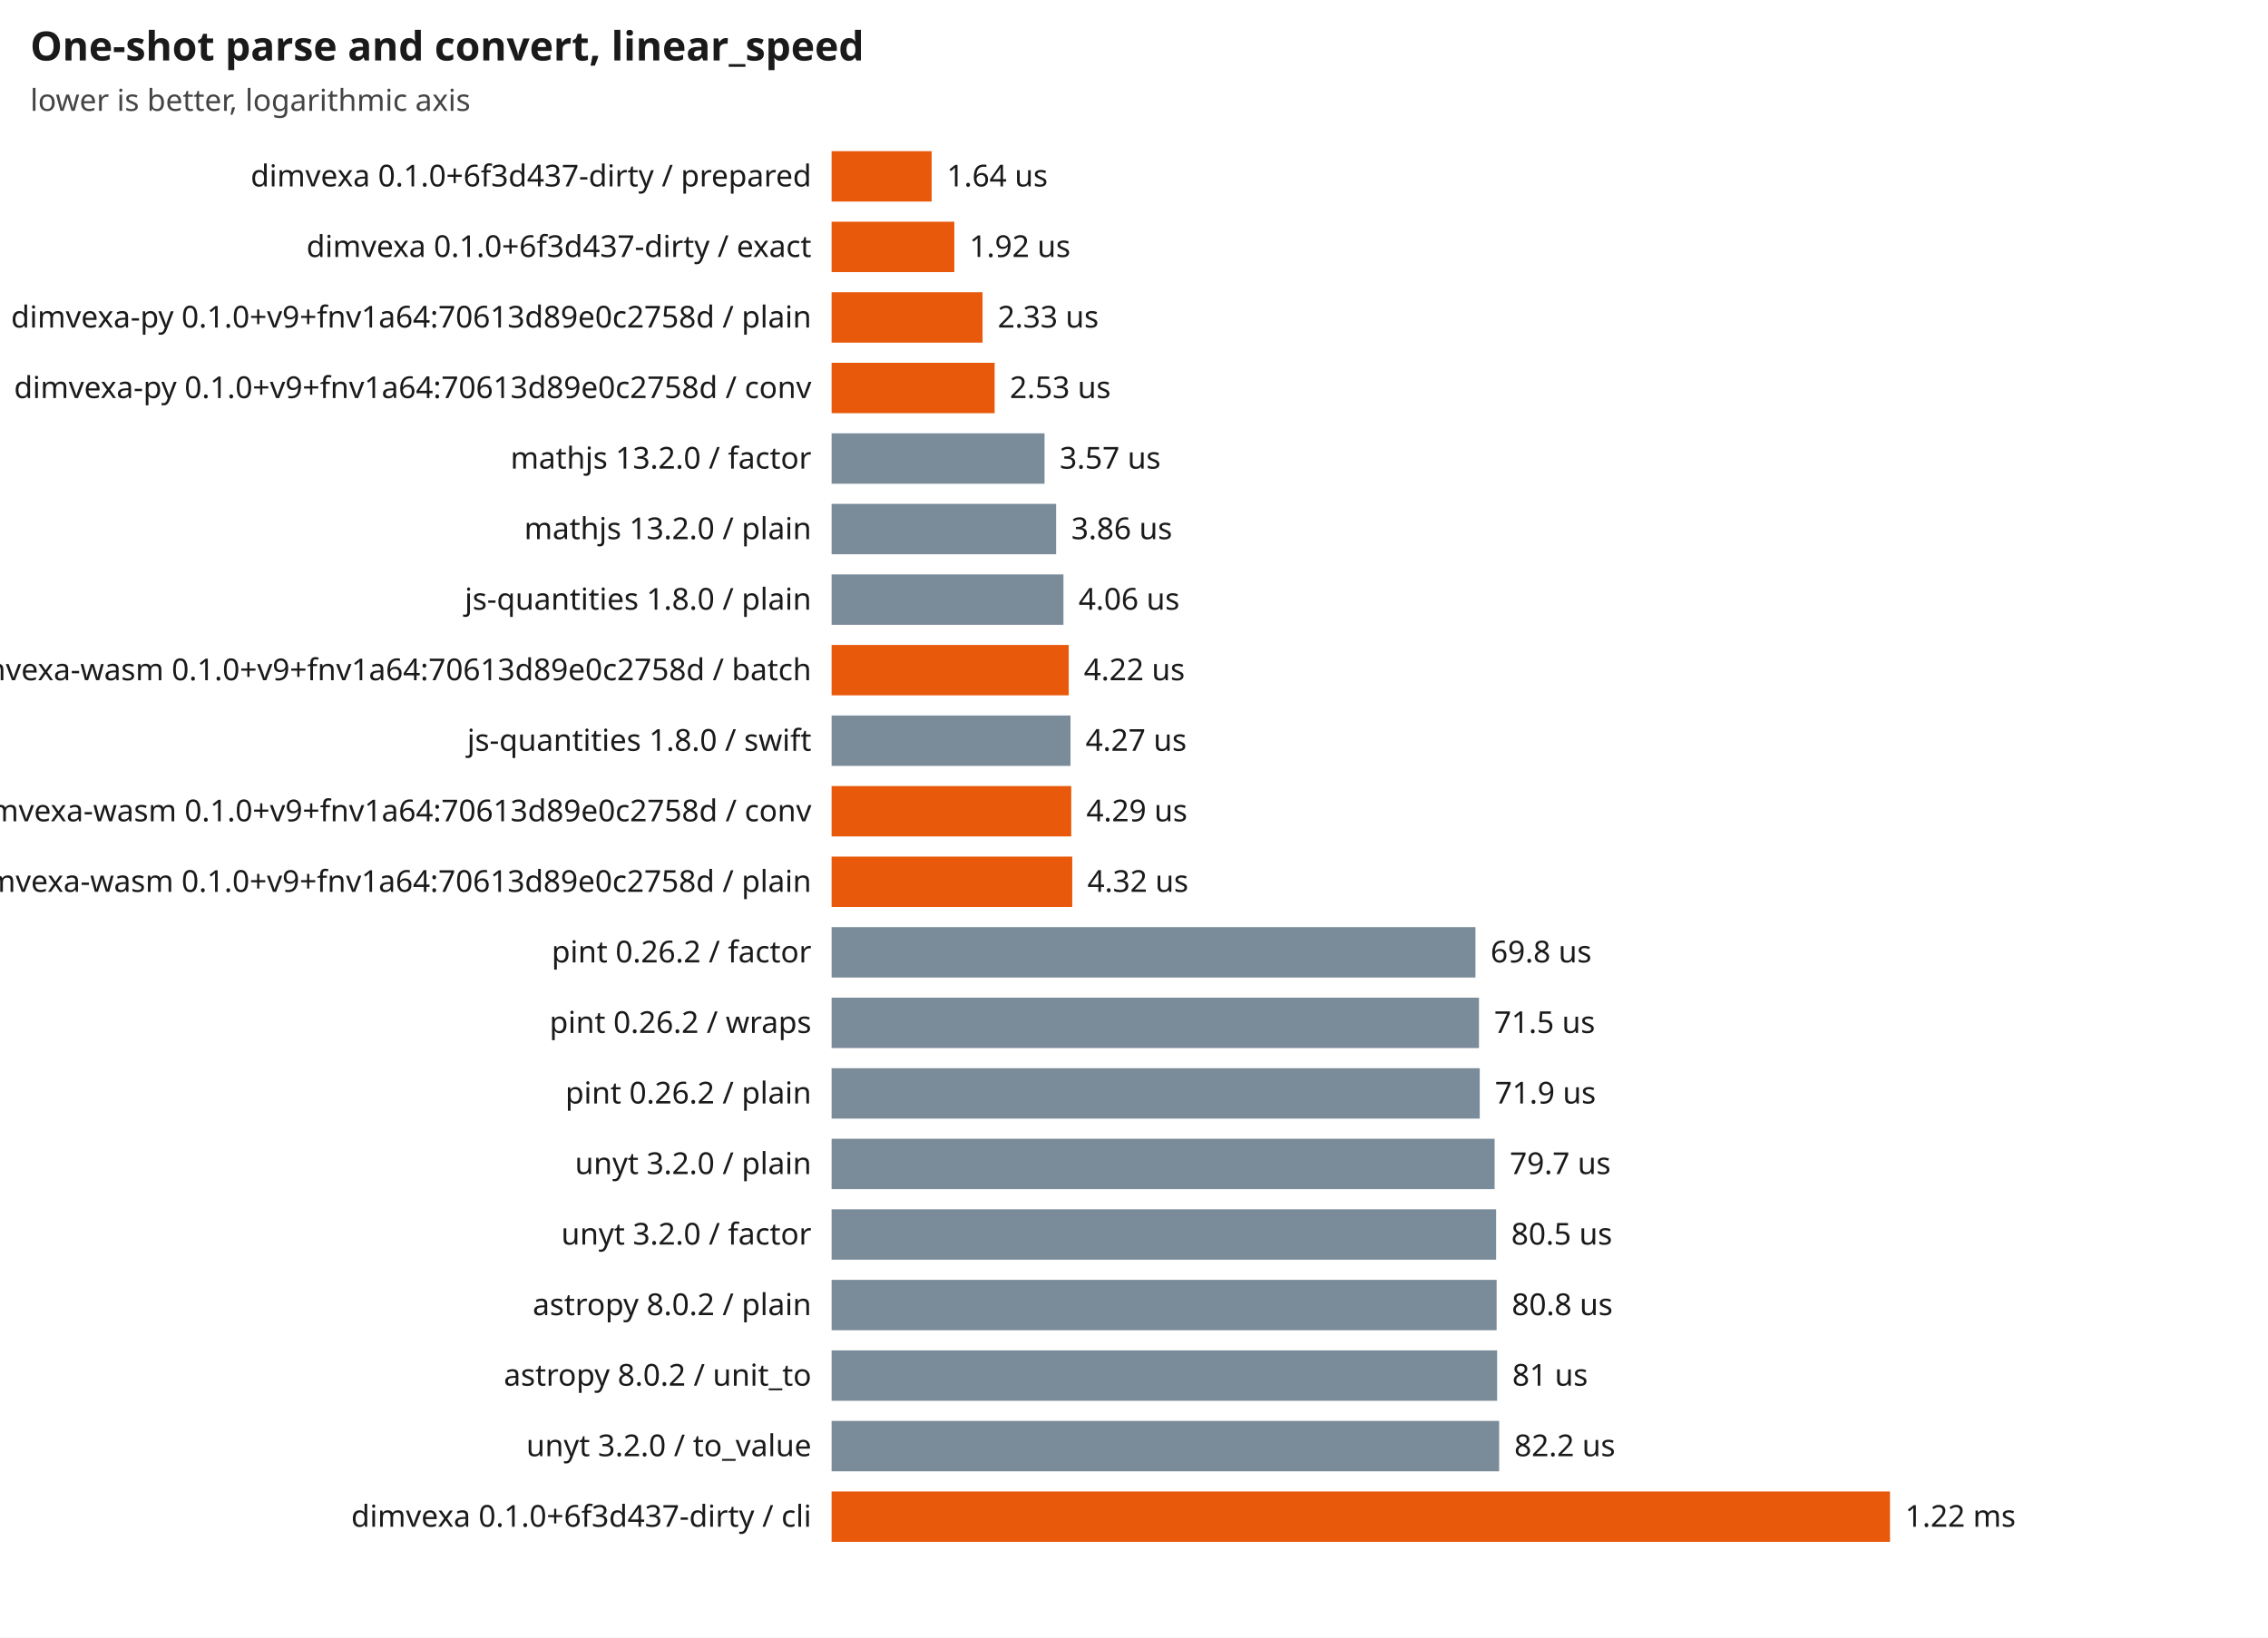
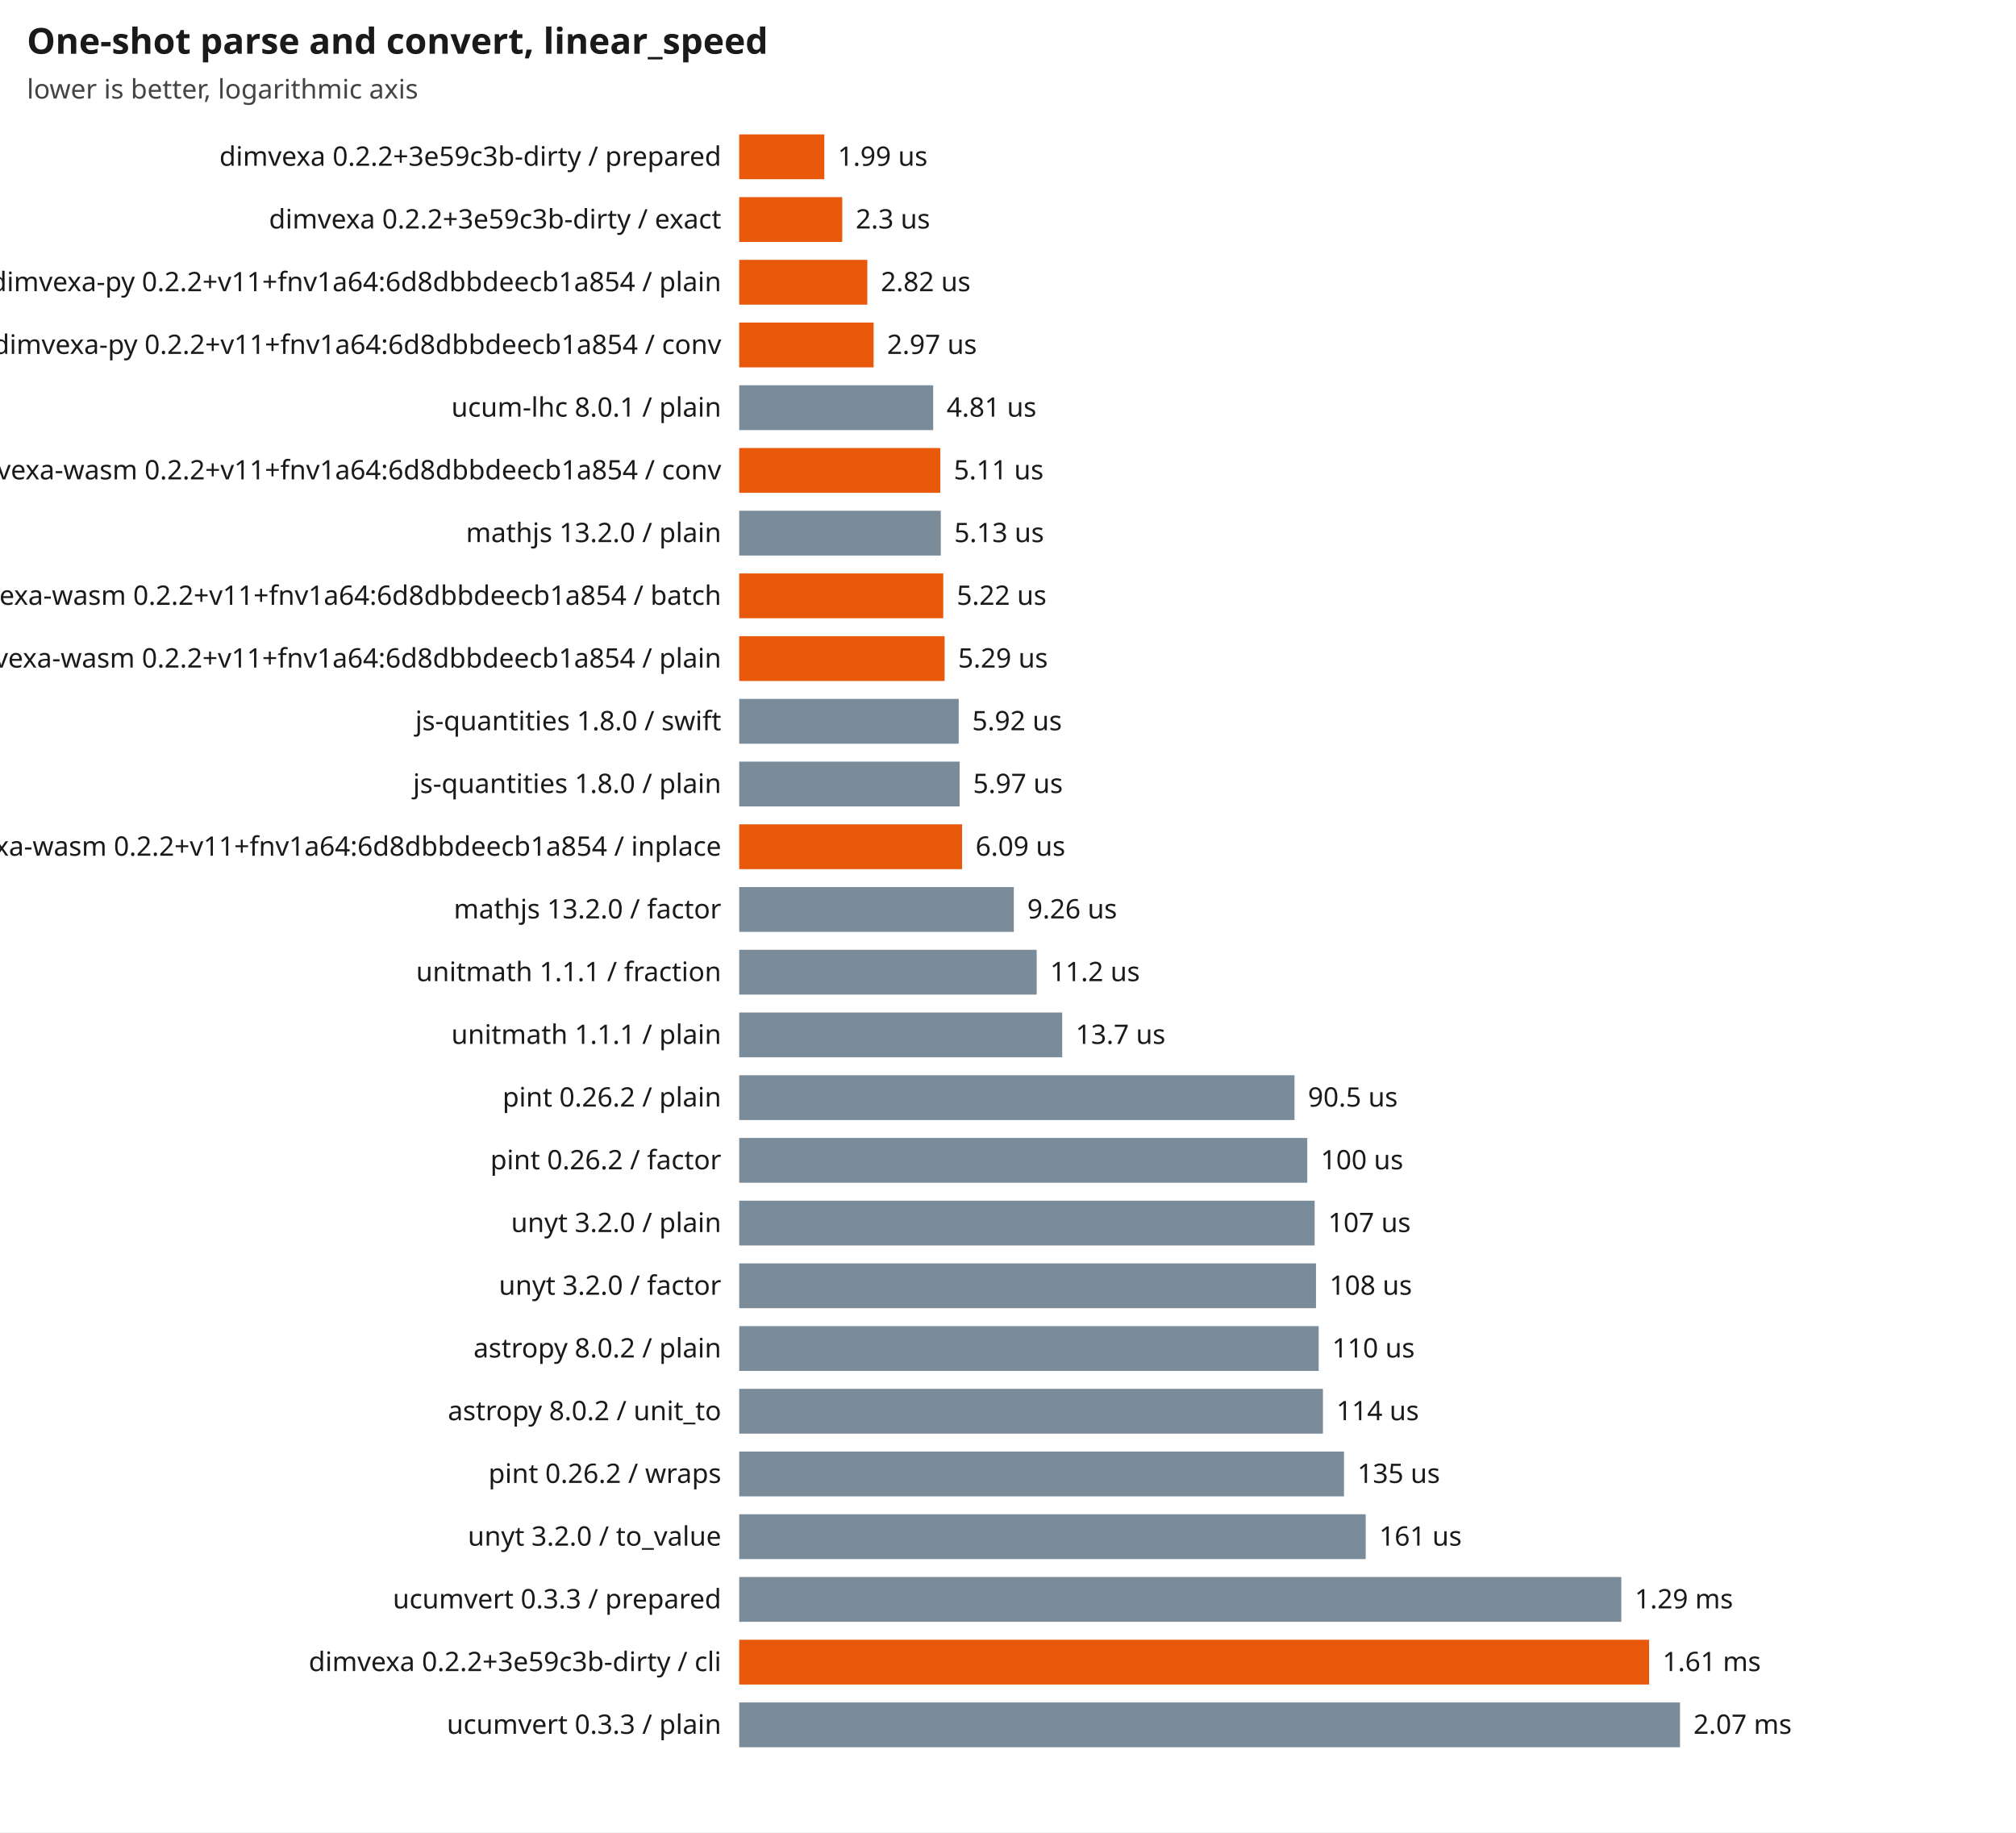
- <svg xmlns="http://www.w3.org/2000/svg" width="900" height="650" viewBox="0 0 900 650" role="img" aria-label="One-shot parse and convert, linear_speed">
-   <rect width="900" height="650" fill="#ffffff" />
+ <svg xmlns="http://www.w3.org/2000/svg" width="900" height="818" viewBox="0 0 900 818" role="img" aria-label="One-shot parse and convert, linear_speed">
+   <rect width="900" height="818" fill="#ffffff" />
  <text x="12" y="24" font-family="sans-serif" font-size="16" font-weight="bold" fill="#1a1a1a">One-shot parse and convert, linear_speed</text>
  <text x="12" y="44" font-family="sans-serif" font-size="12" fill="#444444">lower is better, logarithmic axis</text>
-   <text x="322" y="74" text-anchor="end" font-family="sans-serif" font-size="12" fill="#1a1a1a">dimvexa 0.1.0+6f3d437-dirty / prepared</text>
-   <rect x="330" y="60" width="39.7" height="20" fill="#e8590c" />
-   <text x="375.7" y="74" font-family="sans-serif" font-size="12" fill="#1a1a1a">1.64 us</text>
-   <text x="322" y="102" text-anchor="end" font-family="sans-serif" font-size="12" fill="#1a1a1a">dimvexa 0.1.0+6f3d437-dirty / exact</text>
-   <rect x="330" y="88" width="48.7" height="20" fill="#e8590c" />
-   <text x="384.7" y="102" font-family="sans-serif" font-size="12" fill="#1a1a1a">1.92 us</text>
-   <text x="322" y="130" text-anchor="end" font-family="sans-serif" font-size="12" fill="#1a1a1a">dimvexa-py 0.1.0+v9+fnv1a64:70613d89e0c2758d / plain</text>
-   <rect x="330" y="116" width="59.9" height="20" fill="#e8590c" />
-   <text x="395.9" y="130" font-family="sans-serif" font-size="12" fill="#1a1a1a">2.33 us</text>
-   <text x="322" y="158" text-anchor="end" font-family="sans-serif" font-size="12" fill="#1a1a1a">dimvexa-py 0.1.0+v9+fnv1a64:70613d89e0c2758d / conv</text>
-   <rect x="330" y="144" width="64.7" height="20" fill="#e8590c" />
-   <text x="400.7" y="158" font-family="sans-serif" font-size="12" fill="#1a1a1a">2.53 us</text>
-   <text x="322" y="186" text-anchor="end" font-family="sans-serif" font-size="12" fill="#1a1a1a">mathjs 13.2.0 / factor</text>
-   <rect x="330" y="172" width="84.5" height="20" fill="#7a8b99" />
-   <text x="420.5" y="186" font-family="sans-serif" font-size="12" fill="#1a1a1a">3.57 us</text>
-   <text x="322" y="214" text-anchor="end" font-family="sans-serif" font-size="12" fill="#1a1a1a">mathjs 13.2.0 / plain</text>
-   <rect x="330" y="200" width="89.1" height="20" fill="#7a8b99" />
-   <text x="425.1" y="214" font-family="sans-serif" font-size="12" fill="#1a1a1a">3.86 us</text>
-   <text x="322" y="242" text-anchor="end" font-family="sans-serif" font-size="12" fill="#1a1a1a">js-quantities 1.8.0 / plain</text>
-   <rect x="330" y="228" width="92.0" height="20" fill="#7a8b99" />
-   <text x="428.0" y="242" font-family="sans-serif" font-size="12" fill="#1a1a1a">4.06 us</text>
-   <text x="322" y="270" text-anchor="end" font-family="sans-serif" font-size="12" fill="#1a1a1a">dimvexa-wasm 0.1.0+v9+fnv1a64:70613d89e0c2758d / batch</text>
-   <rect x="330" y="256" width="94.1" height="20" fill="#e8590c" />
-   <text x="430.1" y="270" font-family="sans-serif" font-size="12" fill="#1a1a1a">4.22 us</text>
-   <text x="322" y="298" text-anchor="end" font-family="sans-serif" font-size="12" fill="#1a1a1a">js-quantities 1.8.0 / swift</text>
-   <rect x="330" y="284" width="94.8" height="20" fill="#7a8b99" />
-   <text x="430.8" y="298" font-family="sans-serif" font-size="12" fill="#1a1a1a">4.27 us</text>
-   <text x="322" y="326" text-anchor="end" font-family="sans-serif" font-size="12" fill="#1a1a1a">dimvexa-wasm 0.1.0+v9+fnv1a64:70613d89e0c2758d / conv</text>
-   <rect x="330" y="312" width="95.1" height="20" fill="#e8590c" />
-   <text x="431.1" y="326" font-family="sans-serif" font-size="12" fill="#1a1a1a">4.29 us</text>
-   <text x="322" y="354" text-anchor="end" font-family="sans-serif" font-size="12" fill="#1a1a1a">dimvexa-wasm 0.1.0+v9+fnv1a64:70613d89e0c2758d / plain</text>
-   <rect x="330" y="340" width="95.5" height="20" fill="#e8590c" />
-   <text x="431.5" y="354" font-family="sans-serif" font-size="12" fill="#1a1a1a">4.32 us</text>
-   <text x="322" y="382" text-anchor="end" font-family="sans-serif" font-size="12" fill="#1a1a1a">pint 0.26.2 / factor</text>
-   <rect x="330" y="368" width="255.5" height="20" fill="#7a8b99" />
-   <text x="591.5" y="382" font-family="sans-serif" font-size="12" fill="#1a1a1a">69.8 us</text>
-   <text x="322" y="410" text-anchor="end" font-family="sans-serif" font-size="12" fill="#1a1a1a">pint 0.26.2 / wraps</text>
-   <rect x="330" y="396" width="256.9" height="20" fill="#7a8b99" />
-   <text x="592.9" y="410" font-family="sans-serif" font-size="12" fill="#1a1a1a">71.5 us</text>
-   <text x="322" y="438" text-anchor="end" font-family="sans-serif" font-size="12" fill="#1a1a1a">pint 0.26.2 / plain</text>
-   <rect x="330" y="424" width="257.2" height="20" fill="#7a8b99" />
-   <text x="593.2" y="438" font-family="sans-serif" font-size="12" fill="#1a1a1a">71.9 us</text>
-   <text x="322" y="466" text-anchor="end" font-family="sans-serif" font-size="12" fill="#1a1a1a">unyt 3.2.0 / plain</text>
-   <rect x="330" y="452" width="263.1" height="20" fill="#7a8b99" />
-   <text x="599.1" y="466" font-family="sans-serif" font-size="12" fill="#1a1a1a">79.7 us</text>
-   <text x="322" y="494" text-anchor="end" font-family="sans-serif" font-size="12" fill="#1a1a1a">unyt 3.2.0 / factor</text>
-   <rect x="330" y="480" width="263.7" height="20" fill="#7a8b99" />
-   <text x="599.7" y="494" font-family="sans-serif" font-size="12" fill="#1a1a1a">80.5 us</text>
-   <text x="322" y="522" text-anchor="end" font-family="sans-serif" font-size="12" fill="#1a1a1a">astropy 8.0.2 / plain</text>
-   <rect x="330" y="508" width="263.9" height="20" fill="#7a8b99" />
-   <text x="599.9" y="522" font-family="sans-serif" font-size="12" fill="#1a1a1a">80.8 us</text>
-   <text x="322" y="550" text-anchor="end" font-family="sans-serif" font-size="12" fill="#1a1a1a">astropy 8.0.2 / unit_to</text>
-   <rect x="330" y="536" width="264.1" height="20" fill="#7a8b99" />
-   <text x="600.1" y="550" font-family="sans-serif" font-size="12" fill="#1a1a1a">81 us</text>
-   <text x="322" y="578" text-anchor="end" font-family="sans-serif" font-size="12" fill="#1a1a1a">unyt 3.2.0 / to_value</text>
-   <rect x="330" y="564" width="264.9" height="20" fill="#7a8b99" />
-   <text x="600.9" y="578" font-family="sans-serif" font-size="12" fill="#1a1a1a">82.2 us</text>
-   <text x="322" y="606" text-anchor="end" font-family="sans-serif" font-size="12" fill="#1a1a1a">dimvexa 0.1.0+6f3d437-dirty / cli</text>
-   <rect x="330" y="592" width="420.0" height="20" fill="#e8590c" />
-   <text x="756.0" y="606" font-family="sans-serif" font-size="12" fill="#1a1a1a">1.22 ms</text>
+   <text x="322" y="74" text-anchor="end" font-family="sans-serif" font-size="12" fill="#1a1a1a">dimvexa 0.2.2+3e59c3b-dirty / prepared</text>
+   <rect x="330" y="60" width="38.0" height="20" fill="#e8590c" />
+   <text x="374.0" y="74" font-family="sans-serif" font-size="12" fill="#1a1a1a">1.99 us</text>
+   <text x="322" y="102" text-anchor="end" font-family="sans-serif" font-size="12" fill="#1a1a1a">dimvexa 0.2.2+3e59c3b-dirty / exact</text>
+   <rect x="330" y="88" width="46.0" height="20" fill="#e8590c" />
+   <text x="382.0" y="102" font-family="sans-serif" font-size="12" fill="#1a1a1a">2.3 us</text>
+   <text x="322" y="130" text-anchor="end" font-family="sans-serif" font-size="12" fill="#1a1a1a">dimvexa-py 0.2.2+v11+fnv1a64:6d8dbbdeecb1a854 / plain</text>
+   <rect x="330" y="116" width="57.2" height="20" fill="#e8590c" />
+   <text x="393.2" y="130" font-family="sans-serif" font-size="12" fill="#1a1a1a">2.82 us</text>
+   <text x="322" y="158" text-anchor="end" font-family="sans-serif" font-size="12" fill="#1a1a1a">dimvexa-py 0.2.2+v11+fnv1a64:6d8dbbdeecb1a854 / conv</text>
+   <rect x="330" y="144" width="60.0" height="20" fill="#e8590c" />
+   <text x="396.0" y="158" font-family="sans-serif" font-size="12" fill="#1a1a1a">2.97 us</text>
+   <text x="322" y="186" text-anchor="end" font-family="sans-serif" font-size="12" fill="#1a1a1a">ucum-lhc 8.0.1 / plain</text>
+   <rect x="330" y="172" width="86.6" height="20" fill="#7a8b99" />
+   <text x="422.6" y="186" font-family="sans-serif" font-size="12" fill="#1a1a1a">4.81 us</text>
+   <text x="322" y="214" text-anchor="end" font-family="sans-serif" font-size="12" fill="#1a1a1a">dimvexa-wasm 0.2.2+v11+fnv1a64:6d8dbbdeecb1a854 / conv</text>
+   <rect x="330" y="200" width="89.8" height="20" fill="#e8590c" />
+   <text x="425.8" y="214" font-family="sans-serif" font-size="12" fill="#1a1a1a">5.11 us</text>
+   <text x="322" y="242" text-anchor="end" font-family="sans-serif" font-size="12" fill="#1a1a1a">mathjs 13.2.0 / plain</text>
+   <rect x="330" y="228" width="90.0" height="20" fill="#7a8b99" />
+   <text x="426.0" y="242" font-family="sans-serif" font-size="12" fill="#1a1a1a">5.13 us</text>
+   <text x="322" y="270" text-anchor="end" font-family="sans-serif" font-size="12" fill="#1a1a1a">dimvexa-wasm 0.2.2+v11+fnv1a64:6d8dbbdeecb1a854 / batch</text>
+   <rect x="330" y="256" width="91.1" height="20" fill="#e8590c" />
+   <text x="427.1" y="270" font-family="sans-serif" font-size="12" fill="#1a1a1a">5.22 us</text>
+   <text x="322" y="298" text-anchor="end" font-family="sans-serif" font-size="12" fill="#1a1a1a">dimvexa-wasm 0.2.2+v11+fnv1a64:6d8dbbdeecb1a854 / plain</text>
+   <rect x="330" y="284" width="91.7" height="20" fill="#e8590c" />
+   <text x="427.7" y="298" font-family="sans-serif" font-size="12" fill="#1a1a1a">5.29 us</text>
+   <text x="322" y="326" text-anchor="end" font-family="sans-serif" font-size="12" fill="#1a1a1a">js-quantities 1.8.0 / swift</text>
+   <rect x="330" y="312" width="98.0" height="20" fill="#7a8b99" />
+   <text x="434.0" y="326" font-family="sans-serif" font-size="12" fill="#1a1a1a">5.92 us</text>
+   <text x="322" y="354" text-anchor="end" font-family="sans-serif" font-size="12" fill="#1a1a1a">js-quantities 1.8.0 / plain</text>
+   <rect x="330" y="340" width="98.4" height="20" fill="#7a8b99" />
+   <text x="434.4" y="354" font-family="sans-serif" font-size="12" fill="#1a1a1a">5.97 us</text>
+   <text x="322" y="382" text-anchor="end" font-family="sans-serif" font-size="12" fill="#1a1a1a">dimvexa-wasm 0.2.2+v11+fnv1a64:6d8dbbdeecb1a854 / inplace</text>
+   <rect x="330" y="368" width="99.5" height="20" fill="#e8590c" />
+   <text x="435.5" y="382" font-family="sans-serif" font-size="12" fill="#1a1a1a">6.09 us</text>
+   <text x="322" y="410" text-anchor="end" font-family="sans-serif" font-size="12" fill="#1a1a1a">mathjs 13.2.0 / factor</text>
+   <rect x="330" y="396" width="122.6" height="20" fill="#7a8b99" />
+   <text x="458.6" y="410" font-family="sans-serif" font-size="12" fill="#1a1a1a">9.26 us</text>
+   <text x="322" y="438" text-anchor="end" font-family="sans-serif" font-size="12" fill="#1a1a1a">unitmath 1.1.1 / fraction</text>
+   <rect x="330" y="424" width="132.8" height="20" fill="#7a8b99" />
+   <text x="468.8" y="438" font-family="sans-serif" font-size="12" fill="#1a1a1a">11.2 us</text>
+   <text x="322" y="466" text-anchor="end" font-family="sans-serif" font-size="12" fill="#1a1a1a">unitmath 1.1.1 / plain</text>
+   <rect x="330" y="452" width="144.2" height="20" fill="#7a8b99" />
+   <text x="480.2" y="466" font-family="sans-serif" font-size="12" fill="#1a1a1a">13.7 us</text>
+   <text x="322" y="494" text-anchor="end" font-family="sans-serif" font-size="12" fill="#1a1a1a">pint 0.26.2 / plain</text>
+   <rect x="330" y="480" width="247.9" height="20" fill="#7a8b99" />
+   <text x="583.9" y="494" font-family="sans-serif" font-size="12" fill="#1a1a1a">90.5 us</text>
+   <text x="322" y="522" text-anchor="end" font-family="sans-serif" font-size="12" fill="#1a1a1a">pint 0.26.2 / factor</text>
+   <rect x="330" y="508" width="253.6" height="20" fill="#7a8b99" />
+   <text x="589.6" y="522" font-family="sans-serif" font-size="12" fill="#1a1a1a">100 us</text>
+   <text x="322" y="550" text-anchor="end" font-family="sans-serif" font-size="12" fill="#1a1a1a">unyt 3.2.0 / plain</text>
+   <rect x="330" y="536" width="256.9" height="20" fill="#7a8b99" />
+   <text x="592.9" y="550" font-family="sans-serif" font-size="12" fill="#1a1a1a">107 us</text>
+   <text x="322" y="578" text-anchor="end" font-family="sans-serif" font-size="12" fill="#1a1a1a">unyt 3.2.0 / factor</text>
+   <rect x="330" y="564" width="257.5" height="20" fill="#7a8b99" />
+   <text x="593.5" y="578" font-family="sans-serif" font-size="12" fill="#1a1a1a">108 us</text>
+   <text x="322" y="606" text-anchor="end" font-family="sans-serif" font-size="12" fill="#1a1a1a">astropy 8.0.2 / plain</text>
+   <rect x="330" y="592" width="258.7" height="20" fill="#7a8b99" />
+   <text x="594.7" y="606" font-family="sans-serif" font-size="12" fill="#1a1a1a">110 us</text>
+   <text x="322" y="634" text-anchor="end" font-family="sans-serif" font-size="12" fill="#1a1a1a">astropy 8.0.2 / unit_to</text>
+   <rect x="330" y="620" width="260.6" height="20" fill="#7a8b99" />
+   <text x="596.6" y="634" font-family="sans-serif" font-size="12" fill="#1a1a1a">114 us</text>
+   <text x="322" y="662" text-anchor="end" font-family="sans-serif" font-size="12" fill="#1a1a1a">pint 0.26.2 / wraps</text>
+   <rect x="330" y="648" width="270.0" height="20" fill="#7a8b99" />
+   <text x="606.0" y="662" font-family="sans-serif" font-size="12" fill="#1a1a1a">135 us</text>
+   <text x="322" y="690" text-anchor="end" font-family="sans-serif" font-size="12" fill="#1a1a1a">unyt 3.2.0 / to_value</text>
+   <rect x="330" y="676" width="279.7" height="20" fill="#7a8b99" />
+   <text x="615.7" y="690" font-family="sans-serif" font-size="12" fill="#1a1a1a">161 us</text>
+   <text x="322" y="718" text-anchor="end" font-family="sans-serif" font-size="12" fill="#1a1a1a">ucumvert 0.3.3 / prepared</text>
+   <rect x="330" y="704" width="393.8" height="20" fill="#7a8b99" />
+   <text x="729.8" y="718" font-family="sans-serif" font-size="12" fill="#1a1a1a">1.29 ms</text>
+   <text x="322" y="746" text-anchor="end" font-family="sans-serif" font-size="12" fill="#1a1a1a">dimvexa 0.2.2+3e59c3b-dirty / cli</text>
+   <rect x="330" y="732" width="406.2" height="20" fill="#e8590c" />
+   <text x="742.2" y="746" font-family="sans-serif" font-size="12" fill="#1a1a1a">1.61 ms</text>
+   <text x="322" y="774" text-anchor="end" font-family="sans-serif" font-size="12" fill="#1a1a1a">ucumvert 0.3.3 / plain</text>
+   <rect x="330" y="760" width="420.0" height="20" fill="#7a8b99" />
+   <text x="756.0" y="774" font-family="sans-serif" font-size="12" fill="#1a1a1a">2.07 ms</text>
</svg>
